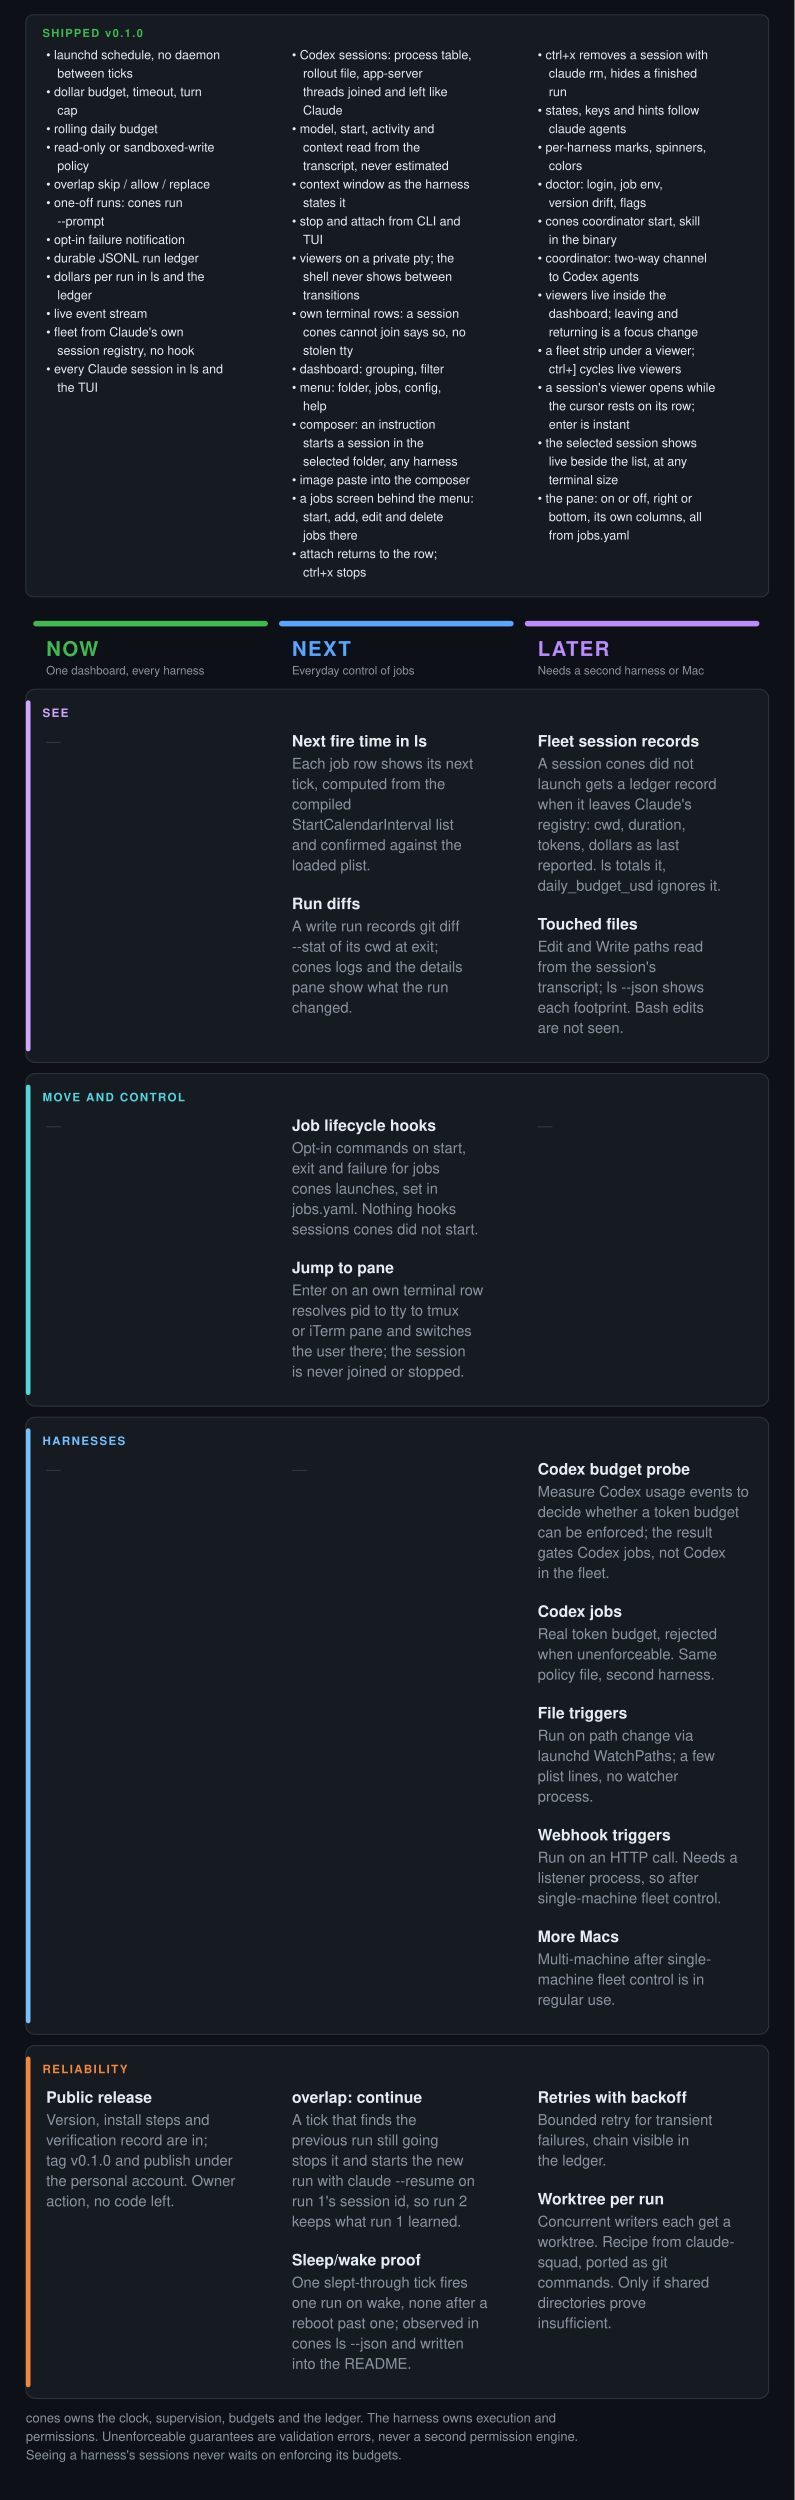
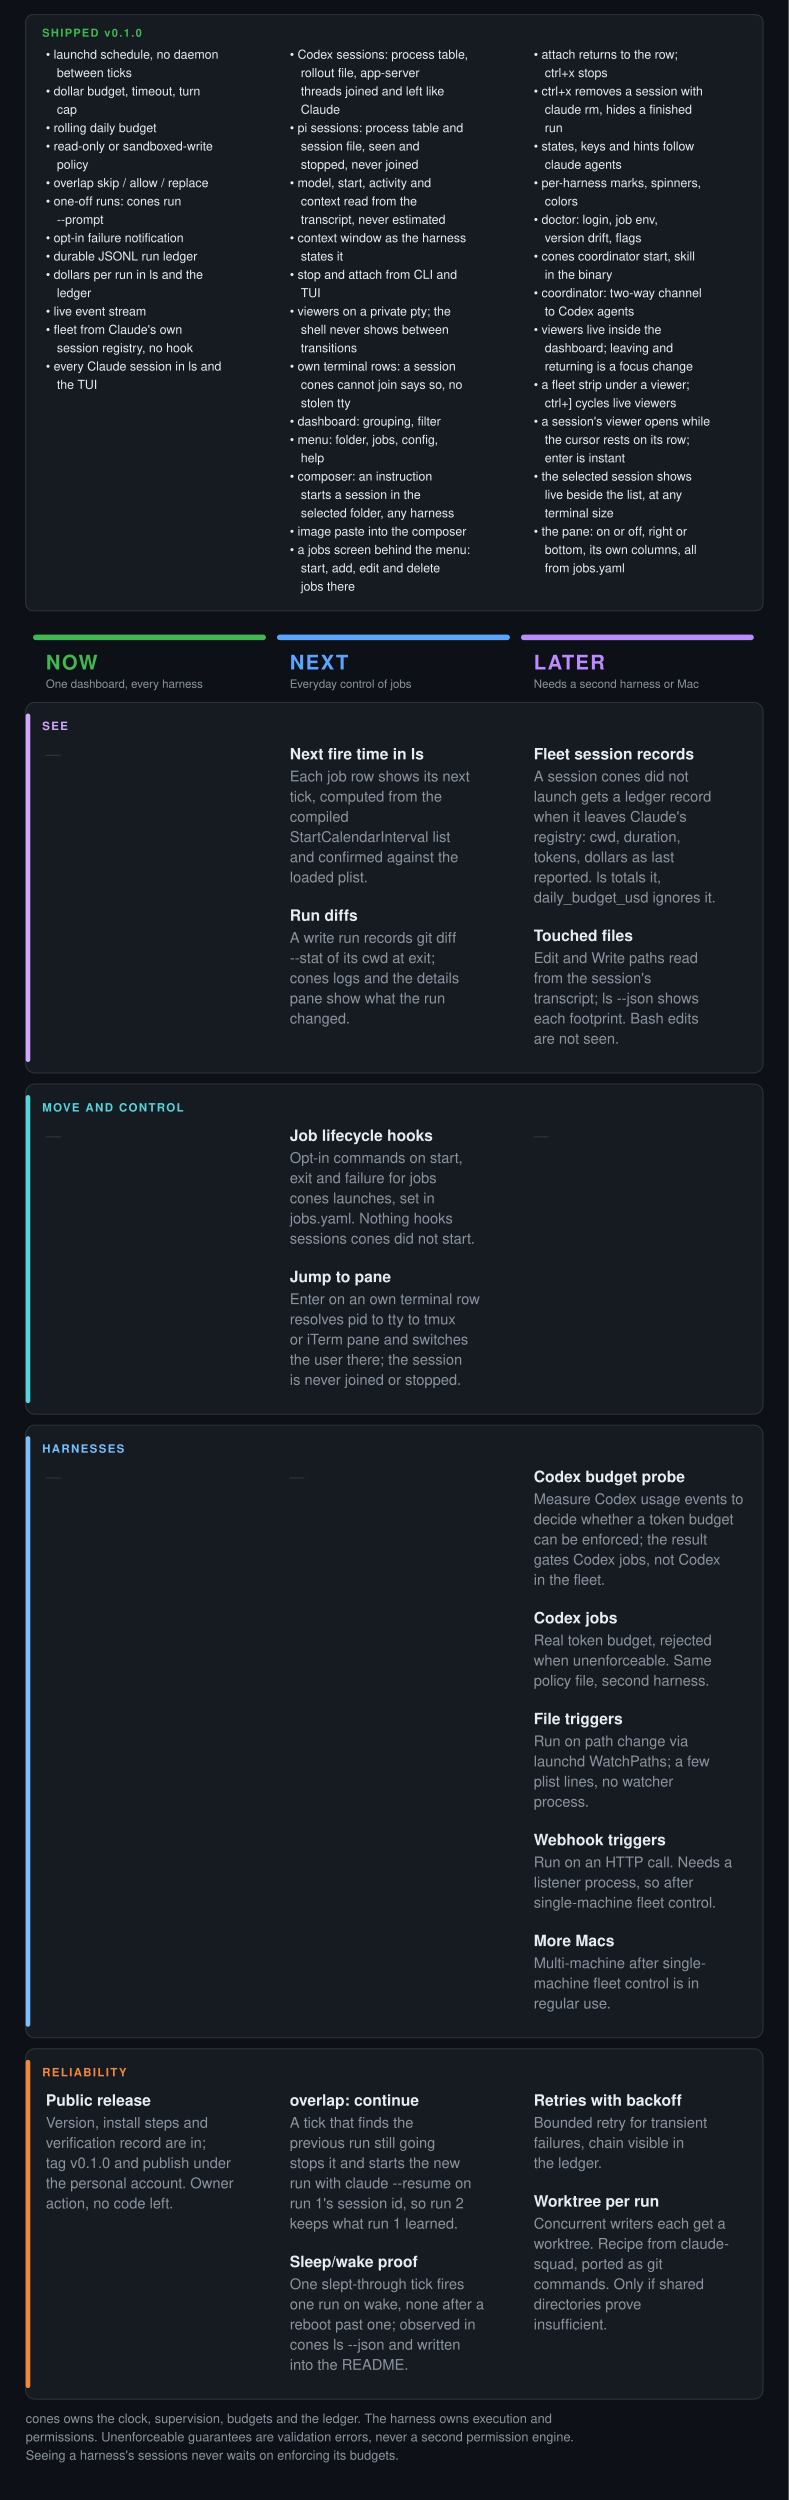
- <svg xmlns="http://www.w3.org/2000/svg" width="860" height="2706" viewBox="0 0 860 2706" font-family="-apple-system,BlinkMacSystemFont,Segoe UI,Helvetica,Arial,sans-serif">
-   <rect width="860" height="2706" fill="#0d1117" />
-   <rect x="28" y="16" width="804" height="630" rx="8" fill="#161b22" stroke="#30363d" />
+ <svg xmlns="http://www.w3.org/2000/svg" width="860" height="2726" viewBox="0 0 860 2726" font-family="-apple-system,BlinkMacSystemFont,Segoe UI,Helvetica,Arial,sans-serif">
+   <rect width="860" height="2726" fill="#0d1117" />
+   <rect x="28" y="16" width="804" height="650" rx="8" fill="#161b22" stroke="#30363d" />
  <text x="46" y="40" font-size="12" fill="#3fb950" font-weight="700" letter-spacing="1.5">SHIPPED  v0.1.0</text>
  <text x="50" y="64" font-size="13.5" fill="#e6edf3">• launchd schedule, no daemon</text>
  <text x="62" y="84" font-size="13.5" fill="#e6edf3">between ticks</text>
  <text x="50" y="104" font-size="13.5" fill="#e6edf3">• dollar budget, timeout, turn</text>
  <text x="62" y="124" font-size="13.5" fill="#e6edf3">cap</text>
  <text x="50" y="144" font-size="13.5" fill="#e6edf3">• rolling daily budget</text>
  <text x="50" y="164" font-size="13.5" fill="#e6edf3">• read-only or sandboxed-write</text>
  <text x="62" y="184" font-size="13.5" fill="#e6edf3">policy</text>
  <text x="50" y="204" font-size="13.5" fill="#e6edf3">• overlap skip / allow / replace</text>
  <text x="50" y="224" font-size="13.5" fill="#e6edf3">• one-off runs: cones run</text>
  <text x="62" y="244" font-size="13.5" fill="#e6edf3">--prompt</text>
  <text x="50" y="264" font-size="13.5" fill="#e6edf3">• opt-in failure notification</text>
  <text x="50" y="284" font-size="13.5" fill="#e6edf3">• durable JSONL run ledger</text>
  <text x="50" y="304" font-size="13.5" fill="#e6edf3">• dollars per run in ls and the</text>
  <text x="62" y="324" font-size="13.5" fill="#e6edf3">ledger</text>
  <text x="50" y="344" font-size="13.5" fill="#e6edf3">• live event stream</text>
  <text x="50" y="364" font-size="13.5" fill="#e6edf3">• fleet from Claude's own</text>
  <text x="62" y="384" font-size="13.5" fill="#e6edf3">session registry, no hook</text>
  <text x="50" y="404" font-size="13.5" fill="#e6edf3">• every Claude session in ls and</text>
  <text x="62" y="424" font-size="13.5" fill="#e6edf3">the TUI</text>
  <text x="316" y="64" font-size="13.5" fill="#e6edf3">• Codex sessions: process table,</text>
  <text x="328" y="84" font-size="13.5" fill="#e6edf3">rollout file, app-server</text>
  <text x="328" y="104" font-size="13.5" fill="#e6edf3">threads joined and left like</text>
  <text x="328" y="124" font-size="13.5" fill="#e6edf3">Claude</text>
-   <text x="316" y="144" font-size="13.5" fill="#e6edf3">• model, start, activity and</text>
-   <text x="328" y="164" font-size="13.5" fill="#e6edf3">context read from the</text>
-   <text x="328" y="184" font-size="13.5" fill="#e6edf3">transcript, never estimated</text>
-   <text x="316" y="204" font-size="13.5" fill="#e6edf3">• context window as the harness</text>
-   <text x="328" y="224" font-size="13.5" fill="#e6edf3">states it</text>
-   <text x="316" y="244" font-size="13.5" fill="#e6edf3">• stop and attach from CLI and</text>
-   <text x="328" y="264" font-size="13.5" fill="#e6edf3">TUI</text>
-   <text x="316" y="284" font-size="13.5" fill="#e6edf3">• viewers on a private pty; the</text>
-   <text x="328" y="304" font-size="13.5" fill="#e6edf3">shell never shows between</text>
-   <text x="328" y="324" font-size="13.5" fill="#e6edf3">transitions</text>
-   <text x="316" y="344" font-size="13.5" fill="#e6edf3">• own terminal rows: a session</text>
-   <text x="328" y="364" font-size="13.5" fill="#e6edf3">cones cannot join says so, no</text>
-   <text x="328" y="384" font-size="13.5" fill="#e6edf3">stolen tty</text>
-   <text x="316" y="404" font-size="13.5" fill="#e6edf3">• dashboard: grouping, filter</text>
-   <text x="316" y="424" font-size="13.5" fill="#e6edf3">• menu: folder, jobs, config,</text>
-   <text x="328" y="444" font-size="13.5" fill="#e6edf3">help</text>
-   <text x="316" y="464" font-size="13.5" fill="#e6edf3">• composer: an instruction</text>
-   <text x="328" y="484" font-size="13.5" fill="#e6edf3">starts a session in the</text>
-   <text x="328" y="504" font-size="13.5" fill="#e6edf3">selected folder, any harness</text>
-   <text x="316" y="524" font-size="13.5" fill="#e6edf3">• image paste into the composer</text>
-   <text x="316" y="544" font-size="13.5" fill="#e6edf3">• a jobs screen behind the menu:</text>
-   <text x="328" y="564" font-size="13.5" fill="#e6edf3">start, add, edit and delete</text>
-   <text x="328" y="584" font-size="13.5" fill="#e6edf3">jobs there</text>
-   <text x="316" y="604" font-size="13.5" fill="#e6edf3">• attach returns to the row;</text>
-   <text x="328" y="624" font-size="13.5" fill="#e6edf3">ctrl+x stops</text>
-   <text x="582" y="64" font-size="13.5" fill="#e6edf3">• ctrl+x removes a session with</text>
-   <text x="594" y="84" font-size="13.5" fill="#e6edf3">claude rm, hides a finished</text>
-   <text x="594" y="104" font-size="13.5" fill="#e6edf3">run</text>
-   <text x="582" y="124" font-size="13.5" fill="#e6edf3">• states, keys and hints follow</text>
-   <text x="594" y="144" font-size="13.5" fill="#e6edf3">claude agents</text>
-   <text x="582" y="164" font-size="13.5" fill="#e6edf3">• per-harness marks, spinners,</text>
-   <text x="594" y="184" font-size="13.5" fill="#e6edf3">colors</text>
-   <text x="582" y="204" font-size="13.5" fill="#e6edf3">• doctor: login, job env,</text>
-   <text x="594" y="224" font-size="13.5" fill="#e6edf3">version drift, flags</text>
-   <text x="582" y="244" font-size="13.5" fill="#e6edf3">• cones coordinator start, skill</text>
-   <text x="594" y="264" font-size="13.5" fill="#e6edf3">in the binary</text>
-   <text x="582" y="284" font-size="13.5" fill="#e6edf3">• coordinator: two-way channel</text>
-   <text x="594" y="304" font-size="13.5" fill="#e6edf3">to Codex agents</text>
-   <text x="582" y="324" font-size="13.5" fill="#e6edf3">• viewers live inside the</text>
-   <text x="594" y="344" font-size="13.5" fill="#e6edf3">dashboard; leaving and</text>
-   <text x="594" y="364" font-size="13.5" fill="#e6edf3">returning is a focus change</text>
-   <text x="582" y="384" font-size="13.5" fill="#e6edf3">• a fleet strip under a viewer;</text>
-   <text x="594" y="404" font-size="13.5" fill="#e6edf3">ctrl+] cycles live viewers</text>
-   <text x="582" y="424" font-size="13.5" fill="#e6edf3">• a session's viewer opens while</text>
-   <text x="594" y="444" font-size="13.5" fill="#e6edf3">the cursor rests on its row;</text>
-   <text x="594" y="464" font-size="13.5" fill="#e6edf3">enter is instant</text>
-   <text x="582" y="484" font-size="13.5" fill="#e6edf3">• the selected session shows</text>
-   <text x="594" y="504" font-size="13.5" fill="#e6edf3">live beside the list, at any</text>
-   <text x="594" y="524" font-size="13.5" fill="#e6edf3">terminal size</text>
-   <text x="582" y="544" font-size="13.5" fill="#e6edf3">• the pane: on or off, right or</text>
-   <text x="594" y="564" font-size="13.5" fill="#e6edf3">bottom, its own columns, all</text>
-   <text x="594" y="584" font-size="13.5" fill="#e6edf3">from jobs.yaml</text>
-   <rect x="36" y="672" width="254" height="6" rx="3" fill="#3fb950" />
-   <text x="50" y="710" font-size="22" fill="#3fb950" font-weight="800" letter-spacing="1.5">NOW</text>
-   <text x="50" y="730" font-size="12.5" fill="#8b949e">One dashboard, every harness</text>
-   <rect x="302" y="672" width="254" height="6" rx="3" fill="#58a6ff" />
-   <text x="316" y="710" font-size="22" fill="#58a6ff" font-weight="800" letter-spacing="1.5">NEXT</text>
-   <text x="316" y="730" font-size="12.5" fill="#8b949e">Everyday control of jobs</text>
-   <rect x="568" y="672" width="254" height="6" rx="3" fill="#bc8cff" />
-   <text x="582" y="710" font-size="22" fill="#bc8cff" font-weight="800" letter-spacing="1.5">LATER</text>
-   <text x="582" y="730" font-size="12.5" fill="#8b949e">Needs a second harness or Mac</text>
-   <rect x="28" y="746" width="804" height="404" rx="10" fill="#161b22" stroke="#30363d" />
-   <rect x="28" y="758" width="5" height="380" rx="2.5" fill="#d2a8ff" />
-   <text x="46" y="776" font-size="12.5" fill="#d2a8ff" font-weight="700" letter-spacing="1.5">SEE</text>
-   <text x="50" y="808" font-size="16" fill="#30363d">—</text>
-   <text x="316" y="808" font-size="17" fill="#e6edf3" font-weight="700">Next fire time in ls</text>
-   <text x="316" y="832" font-size="16" fill="#8b949e">Each job row shows its next</text>
-   <text x="316" y="854" font-size="16" fill="#8b949e">tick, computed from the</text>
-   <text x="316" y="876" font-size="16" fill="#8b949e">compiled</text>
-   <text x="316" y="898" font-size="16" fill="#8b949e">StartCalendarInterval list</text>
-   <text x="316" y="920" font-size="16" fill="#8b949e">and confirmed against the</text>
-   <text x="316" y="942" font-size="16" fill="#8b949e">loaded plist.</text>
-   <text x="316" y="984" font-size="17" fill="#e6edf3" font-weight="700">Run diffs</text>
-   <text x="316" y="1008" font-size="16" fill="#8b949e">A write run records git diff</text>
-   <text x="316" y="1030" font-size="16" fill="#8b949e">--stat of its cwd at exit;</text>
-   <text x="316" y="1052" font-size="16" fill="#8b949e">cones logs and the details</text>
-   <text x="316" y="1074" font-size="16" fill="#8b949e">pane show what the run</text>
-   <text x="316" y="1096" font-size="16" fill="#8b949e">changed.</text>
-   <text x="582" y="808" font-size="17" fill="#e6edf3" font-weight="700">Fleet session records</text>
-   <text x="582" y="832" font-size="16" fill="#8b949e">A session cones did not</text>
-   <text x="582" y="854" font-size="16" fill="#8b949e">launch gets a ledger record</text>
-   <text x="582" y="876" font-size="16" fill="#8b949e">when it leaves Claude's</text>
-   <text x="582" y="898" font-size="16" fill="#8b949e">registry: cwd, duration,</text>
-   <text x="582" y="920" font-size="16" fill="#8b949e">tokens, dollars as last</text>
-   <text x="582" y="942" font-size="16" fill="#8b949e">reported. ls totals it,</text>
-   <text x="582" y="964" font-size="16" fill="#8b949e">daily_budget_usd ignores it.</text>
-   <text x="582" y="1006" font-size="17" fill="#e6edf3" font-weight="700">Touched files</text>
-   <text x="582" y="1030" font-size="16" fill="#8b949e">Edit and Write paths read</text>
-   <text x="582" y="1052" font-size="16" fill="#8b949e">from the session's</text>
-   <text x="582" y="1074" font-size="16" fill="#8b949e">transcript; ls --json shows</text>
-   <text x="582" y="1096" font-size="16" fill="#8b949e">each footprint. Bash edits</text>
-   <text x="582" y="1118" font-size="16" fill="#8b949e">are not seen.</text>
-   <rect x="28" y="1162" width="804" height="360" rx="10" fill="#161b22" stroke="#30363d" />
-   <rect x="28" y="1174" width="5" height="336" rx="2.5" fill="#56d4dd" />
-   <text x="46" y="1192" font-size="12.5" fill="#56d4dd" font-weight="700" letter-spacing="1.5">MOVE AND CONTROL</text>
-   <text x="50" y="1224" font-size="16" fill="#30363d">—</text>
-   <text x="316" y="1224" font-size="17" fill="#e6edf3" font-weight="700">Job lifecycle hooks</text>
-   <text x="316" y="1248" font-size="16" fill="#8b949e">Opt-in commands on start,</text>
-   <text x="316" y="1270" font-size="16" fill="#8b949e">exit and failure for jobs</text>
-   <text x="316" y="1292" font-size="16" fill="#8b949e">cones launches, set in</text>
-   <text x="316" y="1314" font-size="16" fill="#8b949e">jobs.yaml. Nothing hooks</text>
-   <text x="316" y="1336" font-size="16" fill="#8b949e">sessions cones did not start.</text>
-   <text x="316" y="1378" font-size="17" fill="#e6edf3" font-weight="700">Jump to pane</text>
-   <text x="316" y="1402" font-size="16" fill="#8b949e">Enter on an own terminal row</text>
-   <text x="316" y="1424" font-size="16" fill="#8b949e">resolves pid to tty to tmux</text>
-   <text x="316" y="1446" font-size="16" fill="#8b949e">or iTerm pane and switches</text>
-   <text x="316" y="1468" font-size="16" fill="#8b949e">the user there; the session</text>
-   <text x="316" y="1490" font-size="16" fill="#8b949e">is never joined or stopped.</text>
-   <text x="582" y="1224" font-size="16" fill="#30363d">—</text>
-   <rect x="28" y="1534" width="804" height="668" rx="10" fill="#161b22" stroke="#30363d" />
-   <rect x="28" y="1546" width="5" height="644" rx="2.5" fill="#79c0ff" />
-   <text x="46" y="1564" font-size="12.5" fill="#79c0ff" font-weight="700" letter-spacing="1.5">HARNESSES</text>
-   <text x="50" y="1596" font-size="16" fill="#30363d">—</text>
-   <text x="316" y="1596" font-size="16" fill="#30363d">—</text>
-   <text x="582" y="1596" font-size="17" fill="#e6edf3" font-weight="700">Codex budget probe</text>
-   <text x="582" y="1620" font-size="16" fill="#8b949e">Measure Codex usage events to</text>
-   <text x="582" y="1642" font-size="16" fill="#8b949e">decide whether a token budget</text>
-   <text x="582" y="1664" font-size="16" fill="#8b949e">can be enforced; the result</text>
-   <text x="582" y="1686" font-size="16" fill="#8b949e">gates Codex jobs, not Codex</text>
-   <text x="582" y="1708" font-size="16" fill="#8b949e">in the fleet.</text>
-   <text x="582" y="1750" font-size="17" fill="#e6edf3" font-weight="700">Codex jobs</text>
-   <text x="582" y="1774" font-size="16" fill="#8b949e">Real token budget, rejected</text>
-   <text x="582" y="1796" font-size="16" fill="#8b949e">when unenforceable. Same</text>
-   <text x="582" y="1818" font-size="16" fill="#8b949e">policy file, second harness.</text>
-   <text x="582" y="1860" font-size="17" fill="#e6edf3" font-weight="700">File triggers</text>
-   <text x="582" y="1884" font-size="16" fill="#8b949e">Run on path change via</text>
-   <text x="582" y="1906" font-size="16" fill="#8b949e">launchd WatchPaths; a few</text>
-   <text x="582" y="1928" font-size="16" fill="#8b949e">plist lines, no watcher</text>
-   <text x="582" y="1950" font-size="16" fill="#8b949e">process.</text>
-   <text x="582" y="1992" font-size="17" fill="#e6edf3" font-weight="700">Webhook triggers</text>
-   <text x="582" y="2016" font-size="16" fill="#8b949e">Run on an HTTP call. Needs a</text>
-   <text x="582" y="2038" font-size="16" fill="#8b949e">listener process, so after</text>
-   <text x="582" y="2060" font-size="16" fill="#8b949e">single-machine fleet control.</text>
-   <text x="582" y="2102" font-size="17" fill="#e6edf3" font-weight="700">More Macs</text>
-   <text x="582" y="2126" font-size="16" fill="#8b949e">Multi-machine after single-</text>
-   <text x="582" y="2148" font-size="16" fill="#8b949e">machine fleet control is in</text>
-   <text x="582" y="2170" font-size="16" fill="#8b949e">regular use.</text>
-   <rect x="28" y="2214" width="804" height="382" rx="10" fill="#161b22" stroke="#30363d" />
-   <rect x="28" y="2226" width="5" height="358" rx="2.5" fill="#f0883e" />
-   <text x="46" y="2244" font-size="12.5" fill="#f0883e" font-weight="700" letter-spacing="1.5">RELIABILITY</text>
-   <text x="50" y="2276" font-size="17" fill="#e6edf3" font-weight="700">Public release</text>
-   <text x="50" y="2300" font-size="16" fill="#8b949e">Version, install steps and</text>
-   <text x="50" y="2322" font-size="16" fill="#8b949e">verification record are in;</text>
-   <text x="50" y="2344" font-size="16" fill="#8b949e">tag v0.1.0 and publish under</text>
-   <text x="50" y="2366" font-size="16" fill="#8b949e">the personal account. Owner</text>
-   <text x="50" y="2388" font-size="16" fill="#8b949e">action, no code left.</text>
-   <text x="316" y="2276" font-size="17" fill="#e6edf3" font-weight="700">overlap: continue</text>
-   <text x="316" y="2300" font-size="16" fill="#8b949e">A tick that finds the</text>
-   <text x="316" y="2322" font-size="16" fill="#8b949e">previous run still going</text>
-   <text x="316" y="2344" font-size="16" fill="#8b949e">stops it and starts the new</text>
-   <text x="316" y="2366" font-size="16" fill="#8b949e">run with claude --resume on</text>
-   <text x="316" y="2388" font-size="16" fill="#8b949e">run 1's session id, so run 2</text>
-   <text x="316" y="2410" font-size="16" fill="#8b949e">keeps what run 1 learned.</text>
-   <text x="316" y="2452" font-size="17" fill="#e6edf3" font-weight="700">Sleep/wake proof</text>
-   <text x="316" y="2476" font-size="16" fill="#8b949e">One slept-through tick fires</text>
-   <text x="316" y="2498" font-size="16" fill="#8b949e">one run on wake, none after a</text>
-   <text x="316" y="2520" font-size="16" fill="#8b949e">reboot past one; observed in</text>
-   <text x="316" y="2542" font-size="16" fill="#8b949e">cones ls --json and written</text>
-   <text x="316" y="2564" font-size="16" fill="#8b949e">into the README.</text>
-   <text x="582" y="2276" font-size="17" fill="#e6edf3" font-weight="700">Retries with backoff</text>
-   <text x="582" y="2300" font-size="16" fill="#8b949e">Bounded retry for transient</text>
-   <text x="582" y="2322" font-size="16" fill="#8b949e">failures, chain visible in</text>
-   <text x="582" y="2344" font-size="16" fill="#8b949e">the ledger.</text>
-   <text x="582" y="2386" font-size="17" fill="#e6edf3" font-weight="700">Worktree per run</text>
-   <text x="582" y="2410" font-size="16" fill="#8b949e">Concurrent writers each get a</text>
-   <text x="582" y="2432" font-size="16" fill="#8b949e">worktree. Recipe from claude-</text>
-   <text x="582" y="2454" font-size="16" fill="#8b949e">squad, ported as git</text>
-   <text x="582" y="2476" font-size="16" fill="#8b949e">commands. Only if shared</text>
-   <text x="582" y="2498" font-size="16" fill="#8b949e">directories prove</text>
-   <text x="582" y="2520" font-size="16" fill="#8b949e">insufficient.</text>
-   <text x="28" y="2622" font-size="14" fill="#8b949e">cones owns the clock, supervision, budgets and the ledger. The harness owns execution and</text>
-   <text x="28" y="2642" font-size="14" fill="#8b949e">permissions. Unenforceable guarantees are validation errors, never a second permission engine.</text>
-   <text x="28" y="2662" font-size="14" fill="#8b949e">Seeing a harness's sessions never waits on enforcing its budgets.</text>
+   <text x="316" y="144" font-size="13.5" fill="#e6edf3">• pi sessions: process table and</text>
+   <text x="328" y="164" font-size="13.5" fill="#e6edf3">session file, seen and</text>
+   <text x="328" y="184" font-size="13.5" fill="#e6edf3">stopped, never joined</text>
+   <text x="316" y="204" font-size="13.5" fill="#e6edf3">• model, start, activity and</text>
+   <text x="328" y="224" font-size="13.5" fill="#e6edf3">context read from the</text>
+   <text x="328" y="244" font-size="13.5" fill="#e6edf3">transcript, never estimated</text>
+   <text x="316" y="264" font-size="13.5" fill="#e6edf3">• context window as the harness</text>
+   <text x="328" y="284" font-size="13.5" fill="#e6edf3">states it</text>
+   <text x="316" y="304" font-size="13.5" fill="#e6edf3">• stop and attach from CLI and</text>
+   <text x="328" y="324" font-size="13.5" fill="#e6edf3">TUI</text>
+   <text x="316" y="344" font-size="13.5" fill="#e6edf3">• viewers on a private pty; the</text>
+   <text x="328" y="364" font-size="13.5" fill="#e6edf3">shell never shows between</text>
+   <text x="328" y="384" font-size="13.5" fill="#e6edf3">transitions</text>
+   <text x="316" y="404" font-size="13.5" fill="#e6edf3">• own terminal rows: a session</text>
+   <text x="328" y="424" font-size="13.5" fill="#e6edf3">cones cannot join says so, no</text>
+   <text x="328" y="444" font-size="13.5" fill="#e6edf3">stolen tty</text>
+   <text x="316" y="464" font-size="13.5" fill="#e6edf3">• dashboard: grouping, filter</text>
+   <text x="316" y="484" font-size="13.5" fill="#e6edf3">• menu: folder, jobs, config,</text>
+   <text x="328" y="504" font-size="13.5" fill="#e6edf3">help</text>
+   <text x="316" y="524" font-size="13.5" fill="#e6edf3">• composer: an instruction</text>
+   <text x="328" y="544" font-size="13.5" fill="#e6edf3">starts a session in the</text>
+   <text x="328" y="564" font-size="13.5" fill="#e6edf3">selected folder, any harness</text>
+   <text x="316" y="584" font-size="13.5" fill="#e6edf3">• image paste into the composer</text>
+   <text x="316" y="604" font-size="13.5" fill="#e6edf3">• a jobs screen behind the menu:</text>
+   <text x="328" y="624" font-size="13.5" fill="#e6edf3">start, add, edit and delete</text>
+   <text x="328" y="644" font-size="13.5" fill="#e6edf3">jobs there</text>
+   <text x="582" y="64" font-size="13.5" fill="#e6edf3">• attach returns to the row;</text>
+   <text x="594" y="84" font-size="13.5" fill="#e6edf3">ctrl+x stops</text>
+   <text x="582" y="104" font-size="13.5" fill="#e6edf3">• ctrl+x removes a session with</text>
+   <text x="594" y="124" font-size="13.5" fill="#e6edf3">claude rm, hides a finished</text>
+   <text x="594" y="144" font-size="13.5" fill="#e6edf3">run</text>
+   <text x="582" y="164" font-size="13.5" fill="#e6edf3">• states, keys and hints follow</text>
+   <text x="594" y="184" font-size="13.5" fill="#e6edf3">claude agents</text>
+   <text x="582" y="204" font-size="13.5" fill="#e6edf3">• per-harness marks, spinners,</text>
+   <text x="594" y="224" font-size="13.5" fill="#e6edf3">colors</text>
+   <text x="582" y="244" font-size="13.5" fill="#e6edf3">• doctor: login, job env,</text>
+   <text x="594" y="264" font-size="13.5" fill="#e6edf3">version drift, flags</text>
+   <text x="582" y="284" font-size="13.5" fill="#e6edf3">• cones coordinator start, skill</text>
+   <text x="594" y="304" font-size="13.5" fill="#e6edf3">in the binary</text>
+   <text x="582" y="324" font-size="13.5" fill="#e6edf3">• coordinator: two-way channel</text>
+   <text x="594" y="344" font-size="13.5" fill="#e6edf3">to Codex agents</text>
+   <text x="582" y="364" font-size="13.5" fill="#e6edf3">• viewers live inside the</text>
+   <text x="594" y="384" font-size="13.5" fill="#e6edf3">dashboard; leaving and</text>
+   <text x="594" y="404" font-size="13.5" fill="#e6edf3">returning is a focus change</text>
+   <text x="582" y="424" font-size="13.5" fill="#e6edf3">• a fleet strip under a viewer;</text>
+   <text x="594" y="444" font-size="13.5" fill="#e6edf3">ctrl+] cycles live viewers</text>
+   <text x="582" y="464" font-size="13.5" fill="#e6edf3">• a session's viewer opens while</text>
+   <text x="594" y="484" font-size="13.5" fill="#e6edf3">the cursor rests on its row;</text>
+   <text x="594" y="504" font-size="13.5" fill="#e6edf3">enter is instant</text>
+   <text x="582" y="524" font-size="13.5" fill="#e6edf3">• the selected session shows</text>
+   <text x="594" y="544" font-size="13.5" fill="#e6edf3">live beside the list, at any</text>
+   <text x="594" y="564" font-size="13.5" fill="#e6edf3">terminal size</text>
+   <text x="582" y="584" font-size="13.5" fill="#e6edf3">• the pane: on or off, right or</text>
+   <text x="594" y="604" font-size="13.5" fill="#e6edf3">bottom, its own columns, all</text>
+   <text x="594" y="624" font-size="13.5" fill="#e6edf3">from jobs.yaml</text>
+   <rect x="36" y="692" width="254" height="6" rx="3" fill="#3fb950" />
+   <text x="50" y="730" font-size="22" fill="#3fb950" font-weight="800" letter-spacing="1.5">NOW</text>
+   <text x="50" y="750" font-size="12.5" fill="#8b949e">One dashboard, every harness</text>
+   <rect x="302" y="692" width="254" height="6" rx="3" fill="#58a6ff" />
+   <text x="316" y="730" font-size="22" fill="#58a6ff" font-weight="800" letter-spacing="1.5">NEXT</text>
+   <text x="316" y="750" font-size="12.5" fill="#8b949e">Everyday control of jobs</text>
+   <rect x="568" y="692" width="254" height="6" rx="3" fill="#bc8cff" />
+   <text x="582" y="730" font-size="22" fill="#bc8cff" font-weight="800" letter-spacing="1.5">LATER</text>
+   <text x="582" y="750" font-size="12.5" fill="#8b949e">Needs a second harness or Mac</text>
+   <rect x="28" y="766" width="804" height="404" rx="10" fill="#161b22" stroke="#30363d" />
+   <rect x="28" y="778" width="5" height="380" rx="2.5" fill="#d2a8ff" />
+   <text x="46" y="796" font-size="12.5" fill="#d2a8ff" font-weight="700" letter-spacing="1.5">SEE</text>
+   <text x="50" y="828" font-size="16" fill="#30363d">—</text>
+   <text x="316" y="828" font-size="17" fill="#e6edf3" font-weight="700">Next fire time in ls</text>
+   <text x="316" y="852" font-size="16" fill="#8b949e">Each job row shows its next</text>
+   <text x="316" y="874" font-size="16" fill="#8b949e">tick, computed from the</text>
+   <text x="316" y="896" font-size="16" fill="#8b949e">compiled</text>
+   <text x="316" y="918" font-size="16" fill="#8b949e">StartCalendarInterval list</text>
+   <text x="316" y="940" font-size="16" fill="#8b949e">and confirmed against the</text>
+   <text x="316" y="962" font-size="16" fill="#8b949e">loaded plist.</text>
+   <text x="316" y="1004" font-size="17" fill="#e6edf3" font-weight="700">Run diffs</text>
+   <text x="316" y="1028" font-size="16" fill="#8b949e">A write run records git diff</text>
+   <text x="316" y="1050" font-size="16" fill="#8b949e">--stat of its cwd at exit;</text>
+   <text x="316" y="1072" font-size="16" fill="#8b949e">cones logs and the details</text>
+   <text x="316" y="1094" font-size="16" fill="#8b949e">pane show what the run</text>
+   <text x="316" y="1116" font-size="16" fill="#8b949e">changed.</text>
+   <text x="582" y="828" font-size="17" fill="#e6edf3" font-weight="700">Fleet session records</text>
+   <text x="582" y="852" font-size="16" fill="#8b949e">A session cones did not</text>
+   <text x="582" y="874" font-size="16" fill="#8b949e">launch gets a ledger record</text>
+   <text x="582" y="896" font-size="16" fill="#8b949e">when it leaves Claude's</text>
+   <text x="582" y="918" font-size="16" fill="#8b949e">registry: cwd, duration,</text>
+   <text x="582" y="940" font-size="16" fill="#8b949e">tokens, dollars as last</text>
+   <text x="582" y="962" font-size="16" fill="#8b949e">reported. ls totals it,</text>
+   <text x="582" y="984" font-size="16" fill="#8b949e">daily_budget_usd ignores it.</text>
+   <text x="582" y="1026" font-size="17" fill="#e6edf3" font-weight="700">Touched files</text>
+   <text x="582" y="1050" font-size="16" fill="#8b949e">Edit and Write paths read</text>
+   <text x="582" y="1072" font-size="16" fill="#8b949e">from the session's</text>
+   <text x="582" y="1094" font-size="16" fill="#8b949e">transcript; ls --json shows</text>
+   <text x="582" y="1116" font-size="16" fill="#8b949e">each footprint. Bash edits</text>
+   <text x="582" y="1138" font-size="16" fill="#8b949e">are not seen.</text>
+   <rect x="28" y="1182" width="804" height="360" rx="10" fill="#161b22" stroke="#30363d" />
+   <rect x="28" y="1194" width="5" height="336" rx="2.5" fill="#56d4dd" />
+   <text x="46" y="1212" font-size="12.5" fill="#56d4dd" font-weight="700" letter-spacing="1.5">MOVE AND CONTROL</text>
+   <text x="50" y="1244" font-size="16" fill="#30363d">—</text>
+   <text x="316" y="1244" font-size="17" fill="#e6edf3" font-weight="700">Job lifecycle hooks</text>
+   <text x="316" y="1268" font-size="16" fill="#8b949e">Opt-in commands on start,</text>
+   <text x="316" y="1290" font-size="16" fill="#8b949e">exit and failure for jobs</text>
+   <text x="316" y="1312" font-size="16" fill="#8b949e">cones launches, set in</text>
+   <text x="316" y="1334" font-size="16" fill="#8b949e">jobs.yaml. Nothing hooks</text>
+   <text x="316" y="1356" font-size="16" fill="#8b949e">sessions cones did not start.</text>
+   <text x="316" y="1398" font-size="17" fill="#e6edf3" font-weight="700">Jump to pane</text>
+   <text x="316" y="1422" font-size="16" fill="#8b949e">Enter on an own terminal row</text>
+   <text x="316" y="1444" font-size="16" fill="#8b949e">resolves pid to tty to tmux</text>
+   <text x="316" y="1466" font-size="16" fill="#8b949e">or iTerm pane and switches</text>
+   <text x="316" y="1488" font-size="16" fill="#8b949e">the user there; the session</text>
+   <text x="316" y="1510" font-size="16" fill="#8b949e">is never joined or stopped.</text>
+   <text x="582" y="1244" font-size="16" fill="#30363d">—</text>
+   <rect x="28" y="1554" width="804" height="668" rx="10" fill="#161b22" stroke="#30363d" />
+   <rect x="28" y="1566" width="5" height="644" rx="2.5" fill="#79c0ff" />
+   <text x="46" y="1584" font-size="12.5" fill="#79c0ff" font-weight="700" letter-spacing="1.5">HARNESSES</text>
+   <text x="50" y="1616" font-size="16" fill="#30363d">—</text>
+   <text x="316" y="1616" font-size="16" fill="#30363d">—</text>
+   <text x="582" y="1616" font-size="17" fill="#e6edf3" font-weight="700">Codex budget probe</text>
+   <text x="582" y="1640" font-size="16" fill="#8b949e">Measure Codex usage events to</text>
+   <text x="582" y="1662" font-size="16" fill="#8b949e">decide whether a token budget</text>
+   <text x="582" y="1684" font-size="16" fill="#8b949e">can be enforced; the result</text>
+   <text x="582" y="1706" font-size="16" fill="#8b949e">gates Codex jobs, not Codex</text>
+   <text x="582" y="1728" font-size="16" fill="#8b949e">in the fleet.</text>
+   <text x="582" y="1770" font-size="17" fill="#e6edf3" font-weight="700">Codex jobs</text>
+   <text x="582" y="1794" font-size="16" fill="#8b949e">Real token budget, rejected</text>
+   <text x="582" y="1816" font-size="16" fill="#8b949e">when unenforceable. Same</text>
+   <text x="582" y="1838" font-size="16" fill="#8b949e">policy file, second harness.</text>
+   <text x="582" y="1880" font-size="17" fill="#e6edf3" font-weight="700">File triggers</text>
+   <text x="582" y="1904" font-size="16" fill="#8b949e">Run on path change via</text>
+   <text x="582" y="1926" font-size="16" fill="#8b949e">launchd WatchPaths; a few</text>
+   <text x="582" y="1948" font-size="16" fill="#8b949e">plist lines, no watcher</text>
+   <text x="582" y="1970" font-size="16" fill="#8b949e">process.</text>
+   <text x="582" y="2012" font-size="17" fill="#e6edf3" font-weight="700">Webhook triggers</text>
+   <text x="582" y="2036" font-size="16" fill="#8b949e">Run on an HTTP call. Needs a</text>
+   <text x="582" y="2058" font-size="16" fill="#8b949e">listener process, so after</text>
+   <text x="582" y="2080" font-size="16" fill="#8b949e">single-machine fleet control.</text>
+   <text x="582" y="2122" font-size="17" fill="#e6edf3" font-weight="700">More Macs</text>
+   <text x="582" y="2146" font-size="16" fill="#8b949e">Multi-machine after single-</text>
+   <text x="582" y="2168" font-size="16" fill="#8b949e">machine fleet control is in</text>
+   <text x="582" y="2190" font-size="16" fill="#8b949e">regular use.</text>
+   <rect x="28" y="2234" width="804" height="382" rx="10" fill="#161b22" stroke="#30363d" />
+   <rect x="28" y="2246" width="5" height="358" rx="2.5" fill="#f0883e" />
+   <text x="46" y="2264" font-size="12.5" fill="#f0883e" font-weight="700" letter-spacing="1.5">RELIABILITY</text>
+   <text x="50" y="2296" font-size="17" fill="#e6edf3" font-weight="700">Public release</text>
+   <text x="50" y="2320" font-size="16" fill="#8b949e">Version, install steps and</text>
+   <text x="50" y="2342" font-size="16" fill="#8b949e">verification record are in;</text>
+   <text x="50" y="2364" font-size="16" fill="#8b949e">tag v0.1.0 and publish under</text>
+   <text x="50" y="2386" font-size="16" fill="#8b949e">the personal account. Owner</text>
+   <text x="50" y="2408" font-size="16" fill="#8b949e">action, no code left.</text>
+   <text x="316" y="2296" font-size="17" fill="#e6edf3" font-weight="700">overlap: continue</text>
+   <text x="316" y="2320" font-size="16" fill="#8b949e">A tick that finds the</text>
+   <text x="316" y="2342" font-size="16" fill="#8b949e">previous run still going</text>
+   <text x="316" y="2364" font-size="16" fill="#8b949e">stops it and starts the new</text>
+   <text x="316" y="2386" font-size="16" fill="#8b949e">run with claude --resume on</text>
+   <text x="316" y="2408" font-size="16" fill="#8b949e">run 1's session id, so run 2</text>
+   <text x="316" y="2430" font-size="16" fill="#8b949e">keeps what run 1 learned.</text>
+   <text x="316" y="2472" font-size="17" fill="#e6edf3" font-weight="700">Sleep/wake proof</text>
+   <text x="316" y="2496" font-size="16" fill="#8b949e">One slept-through tick fires</text>
+   <text x="316" y="2518" font-size="16" fill="#8b949e">one run on wake, none after a</text>
+   <text x="316" y="2540" font-size="16" fill="#8b949e">reboot past one; observed in</text>
+   <text x="316" y="2562" font-size="16" fill="#8b949e">cones ls --json and written</text>
+   <text x="316" y="2584" font-size="16" fill="#8b949e">into the README.</text>
+   <text x="582" y="2296" font-size="17" fill="#e6edf3" font-weight="700">Retries with backoff</text>
+   <text x="582" y="2320" font-size="16" fill="#8b949e">Bounded retry for transient</text>
+   <text x="582" y="2342" font-size="16" fill="#8b949e">failures, chain visible in</text>
+   <text x="582" y="2364" font-size="16" fill="#8b949e">the ledger.</text>
+   <text x="582" y="2406" font-size="17" fill="#e6edf3" font-weight="700">Worktree per run</text>
+   <text x="582" y="2430" font-size="16" fill="#8b949e">Concurrent writers each get a</text>
+   <text x="582" y="2452" font-size="16" fill="#8b949e">worktree. Recipe from claude-</text>
+   <text x="582" y="2474" font-size="16" fill="#8b949e">squad, ported as git</text>
+   <text x="582" y="2496" font-size="16" fill="#8b949e">commands. Only if shared</text>
+   <text x="582" y="2518" font-size="16" fill="#8b949e">directories prove</text>
+   <text x="582" y="2540" font-size="16" fill="#8b949e">insufficient.</text>
+   <text x="28" y="2642" font-size="14" fill="#8b949e">cones owns the clock, supervision, budgets and the ledger. The harness owns execution and</text>
+   <text x="28" y="2662" font-size="14" fill="#8b949e">permissions. Unenforceable guarantees are validation errors, never a second permission engine.</text>
+   <text x="28" y="2682" font-size="14" fill="#8b949e">Seeing a harness's sessions never waits on enforcing its budgets.</text>
</svg>
